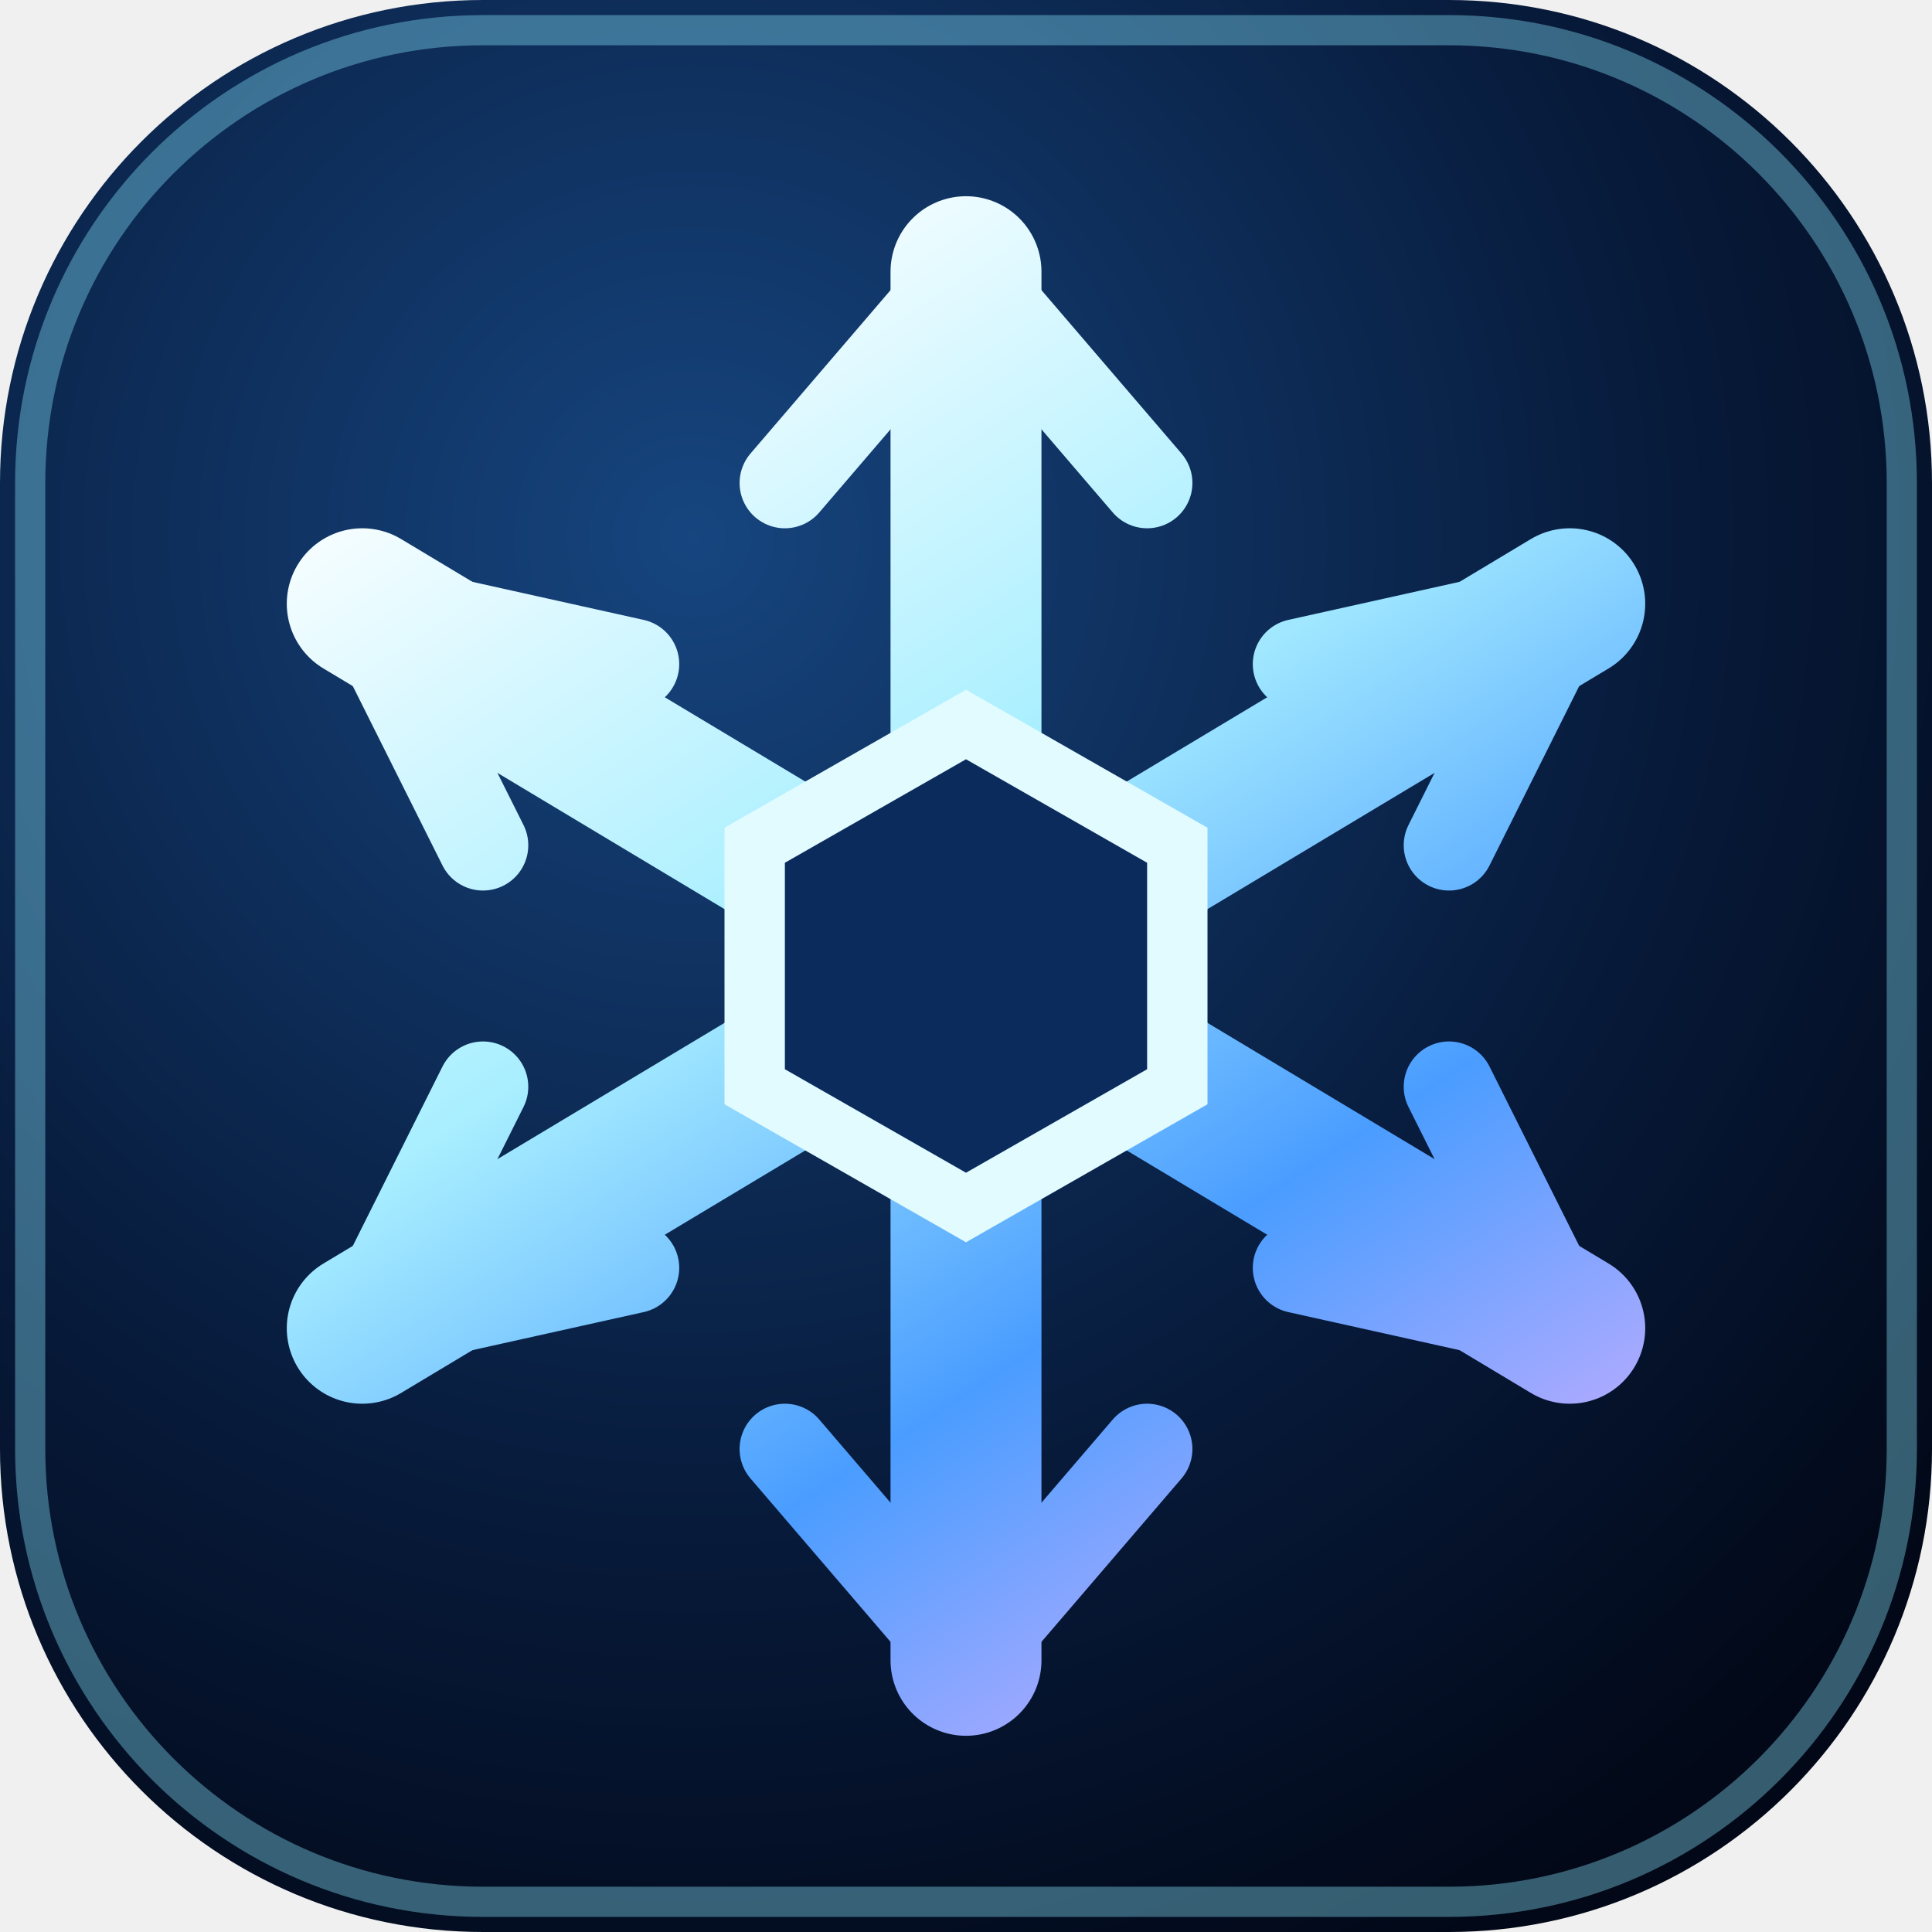
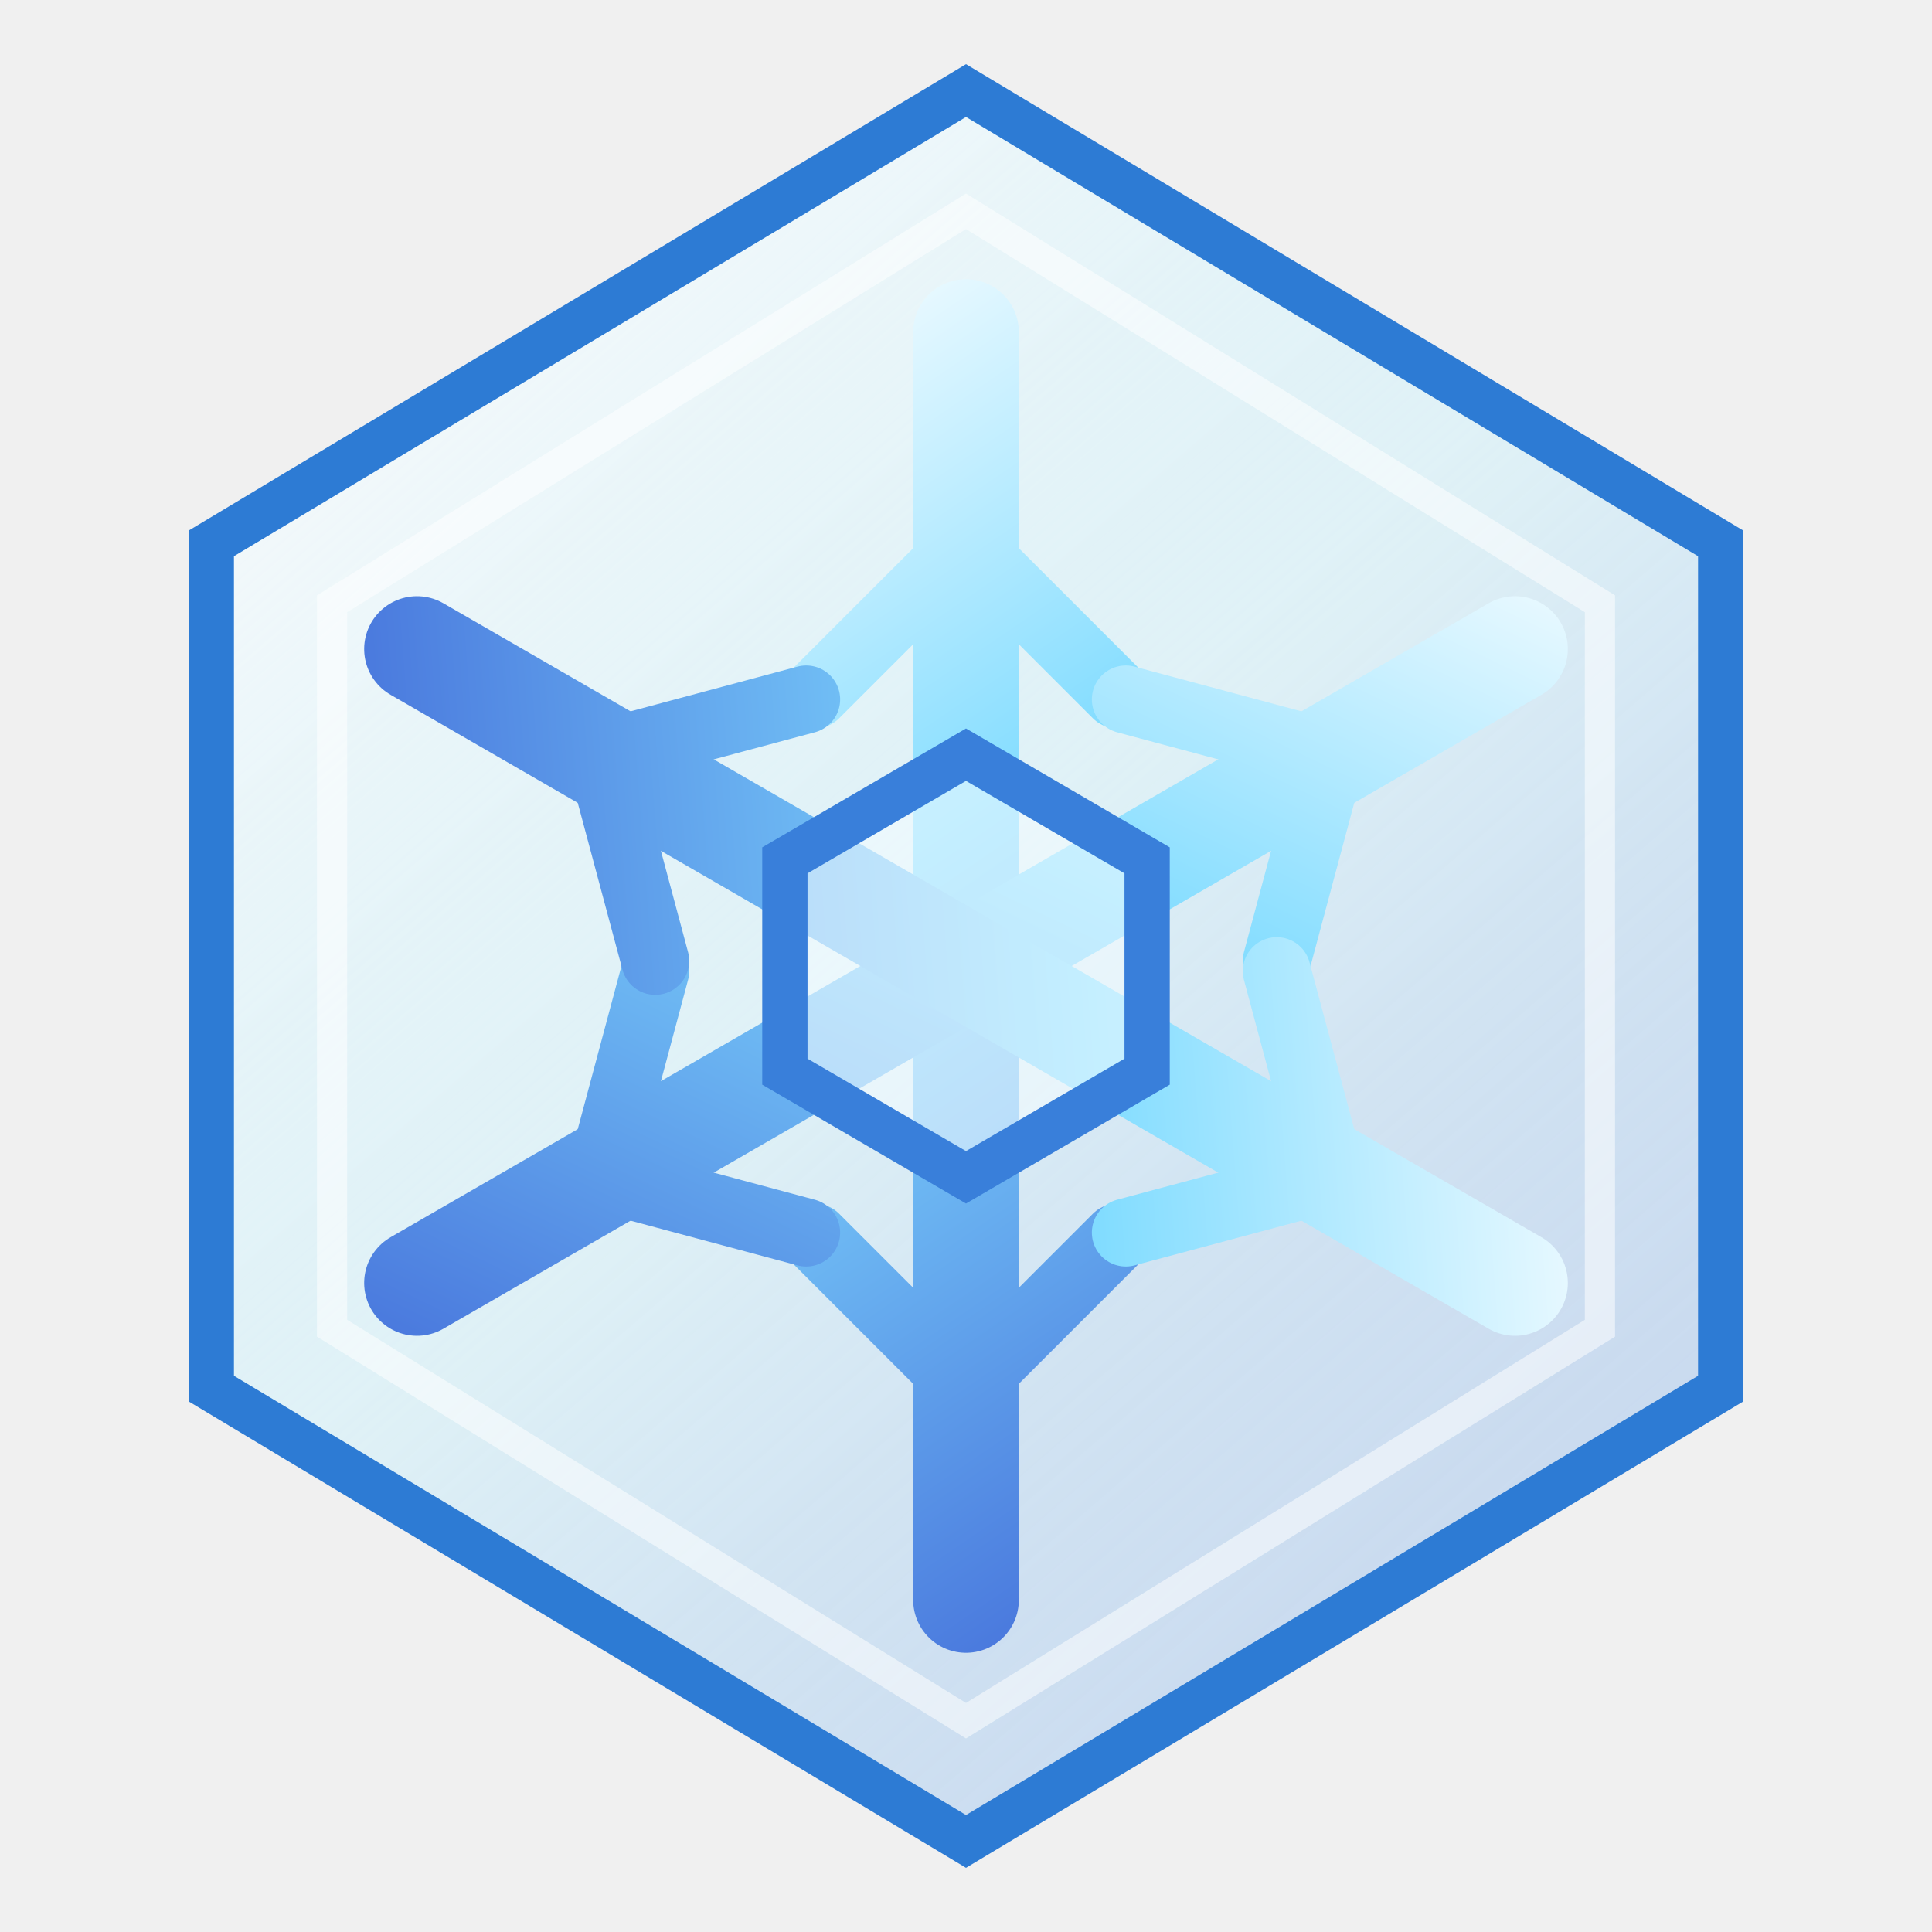
<svg xmlns="http://www.w3.org/2000/svg" viewBox="0 0 64 64" role="img" aria-labelledby="title">
  <defs>
-     <radialGradient id="bg" cx="36%" cy="28%" r="82%">
-       <stop stop-color="#16457f" />
-       <stop offset=".62" stop-color="#071a3a" />
-       <stop offset="1" stop-color="#020817" />
-     </radialGradient>
-     <linearGradient id="ice" x1="18" y1="10" x2="47" y2="54" gradientUnits="userSpaceOnUse">
-       <stop stop-color="#fff" />
-       <stop offset=".4" stop-color="#a9efff" />
-       <stop offset=".72" stop-color="#4a9dff" />
-       <stop offset="1" stop-color="#c1adff" />
+     <linearGradient id="glass" x1="10" y1="7" x2="54" y2="58" gradientUnits="userSpaceOnUse">
+       <stop stop-color="#ffffff" stop-opacity=".78" />
+       <stop offset=".48" stop-color="#c7f2ff" stop-opacity=".42" />
+       <stop offset="1" stop-color="#4d8ee8" stop-opacity=".24" />
+     </linearGradient>
+     <linearGradient id="ice" x1="19" y1="13" x2="45" y2="51" gradientUnits="userSpaceOnUse">
+       <stop stop-color="#ffffff" />
+       <stop offset=".42" stop-color="#81dcff" />
+       <stop offset="1" stop-color="#4169d8" />
    </linearGradient>
  </defs>
-   <rect width="64" height="64" rx="16" fill="url(#bg)" />
-   <rect x="1" y="1" width="62" height="62" rx="15" fill="none" stroke="#8ae8ff" stroke-opacity=".38" />
+   <path d="M32 3 57 18v28L32 61 7 46V18z" fill="url(#glass)" stroke="#2d7bd4" stroke-width="1.5" />
+   <path d="M32 7 53 20v24L32 57 11 44V20z" fill="none" stroke="#ffffff" stroke-opacity=".52" />
  <g fill="none" stroke="url(#ice)" stroke-linecap="round" stroke-linejoin="round">
-     <path d="M32 9v46M12 20l40 24M12 44l40-24" stroke-width="5" />
-     <path d="m32 9-6 7m6-7 6 7m-6 39-6-7m6 7 6-7M12 20l9 2m-9-2 4 8m36 16-9-2m9 2-4-8M12 44l4-8m-4 8 9-2m31-22-4 8m4-8-9 2" stroke-width="3" />
+     <path d="M32 11v42" stroke-width="3.5" />
+     <path d="M32 11v42" stroke-width="3.5" transform="rotate(60 32 32)" />
+     <path d="M32 11v42" stroke-width="3.5" transform="rotate(120 32 32)" />
+     <path d="m32 18-5 5m5-5 5 5m-5 23-5-5m5 5 5-5" stroke-width="2.25" />
+     <path d="m32 18-5 5m5-5 5 5m-5 23-5-5m5 5 5-5" stroke-width="2.25" transform="rotate(60 32 32)" />
+     <path d="m32 18-5 5m5-5 5 5m-5 23-5-5m5 5 5-5" stroke-width="2.25" transform="rotate(120 32 32)" />
  </g>
-   <path d="m32 24 7 4v8l-7 4-7-4v-8z" fill="#0b2b5d" stroke="#e2fbff" stroke-width="2" />
+   <path d="m32 25 6 3.5v7L32 39l-6-3.5v-7z" fill="#f3fcff" fill-opacity=".58" stroke="#397fda" stroke-width="1.5" />
</svg>
